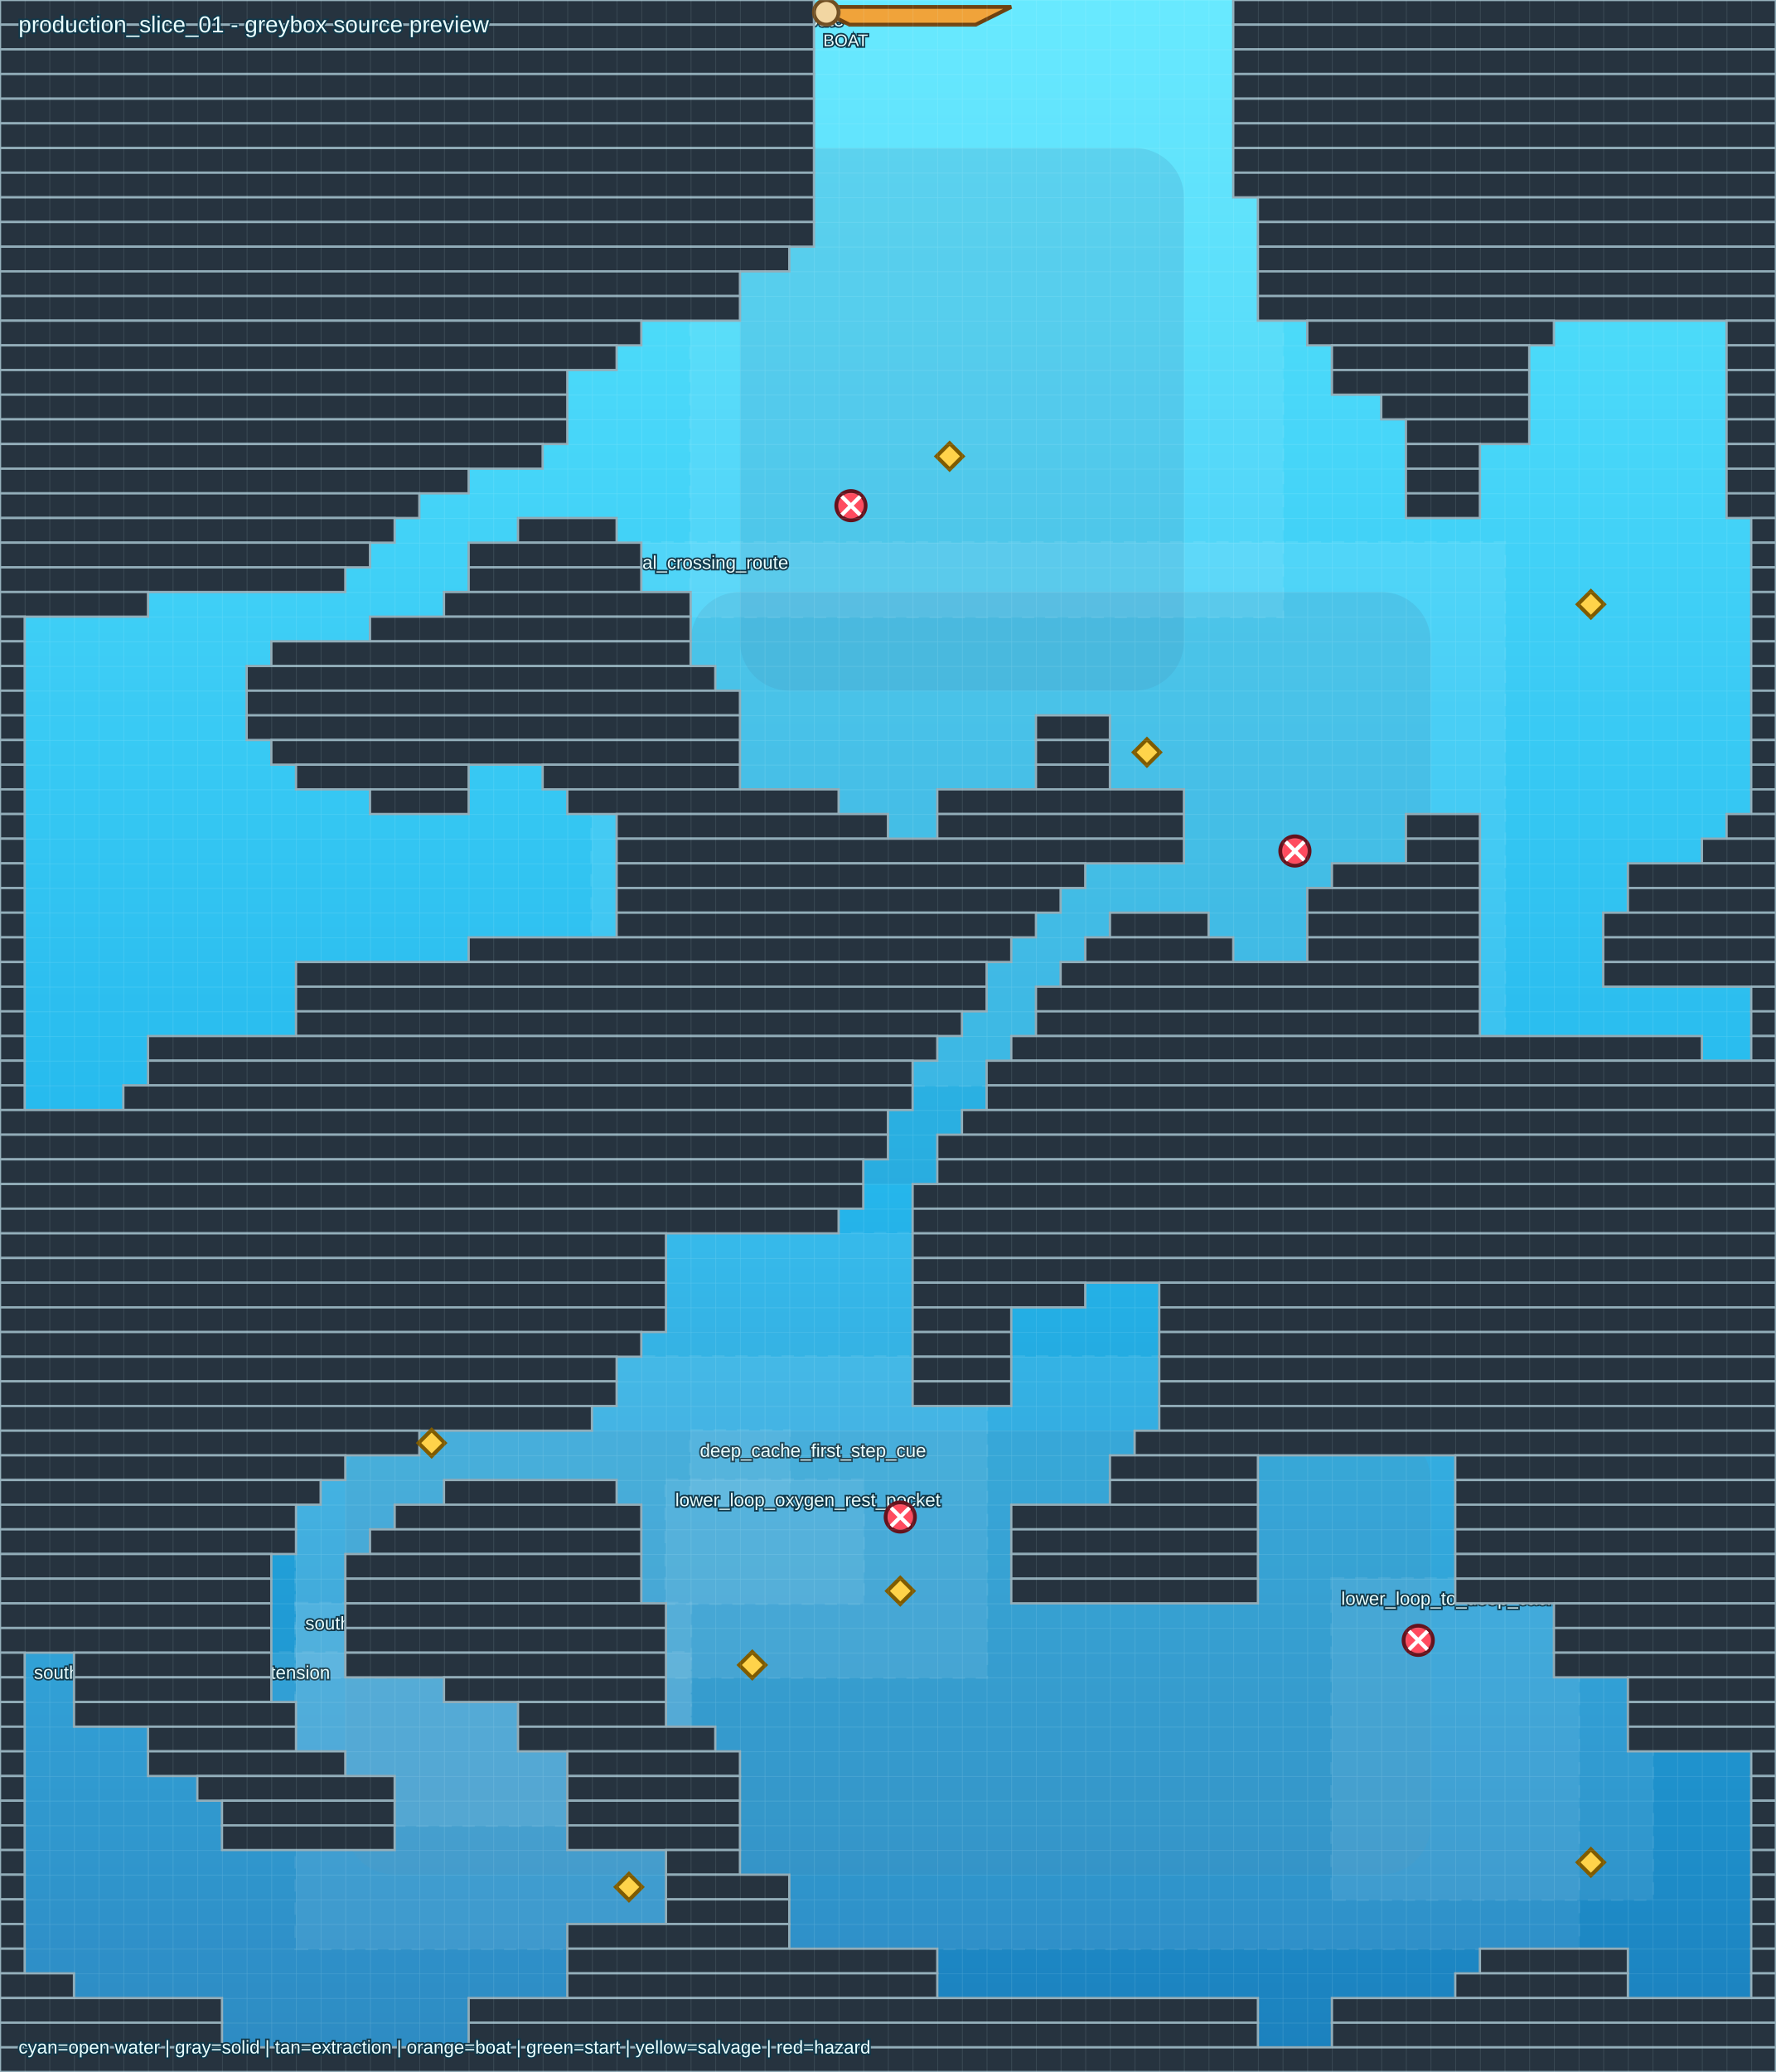
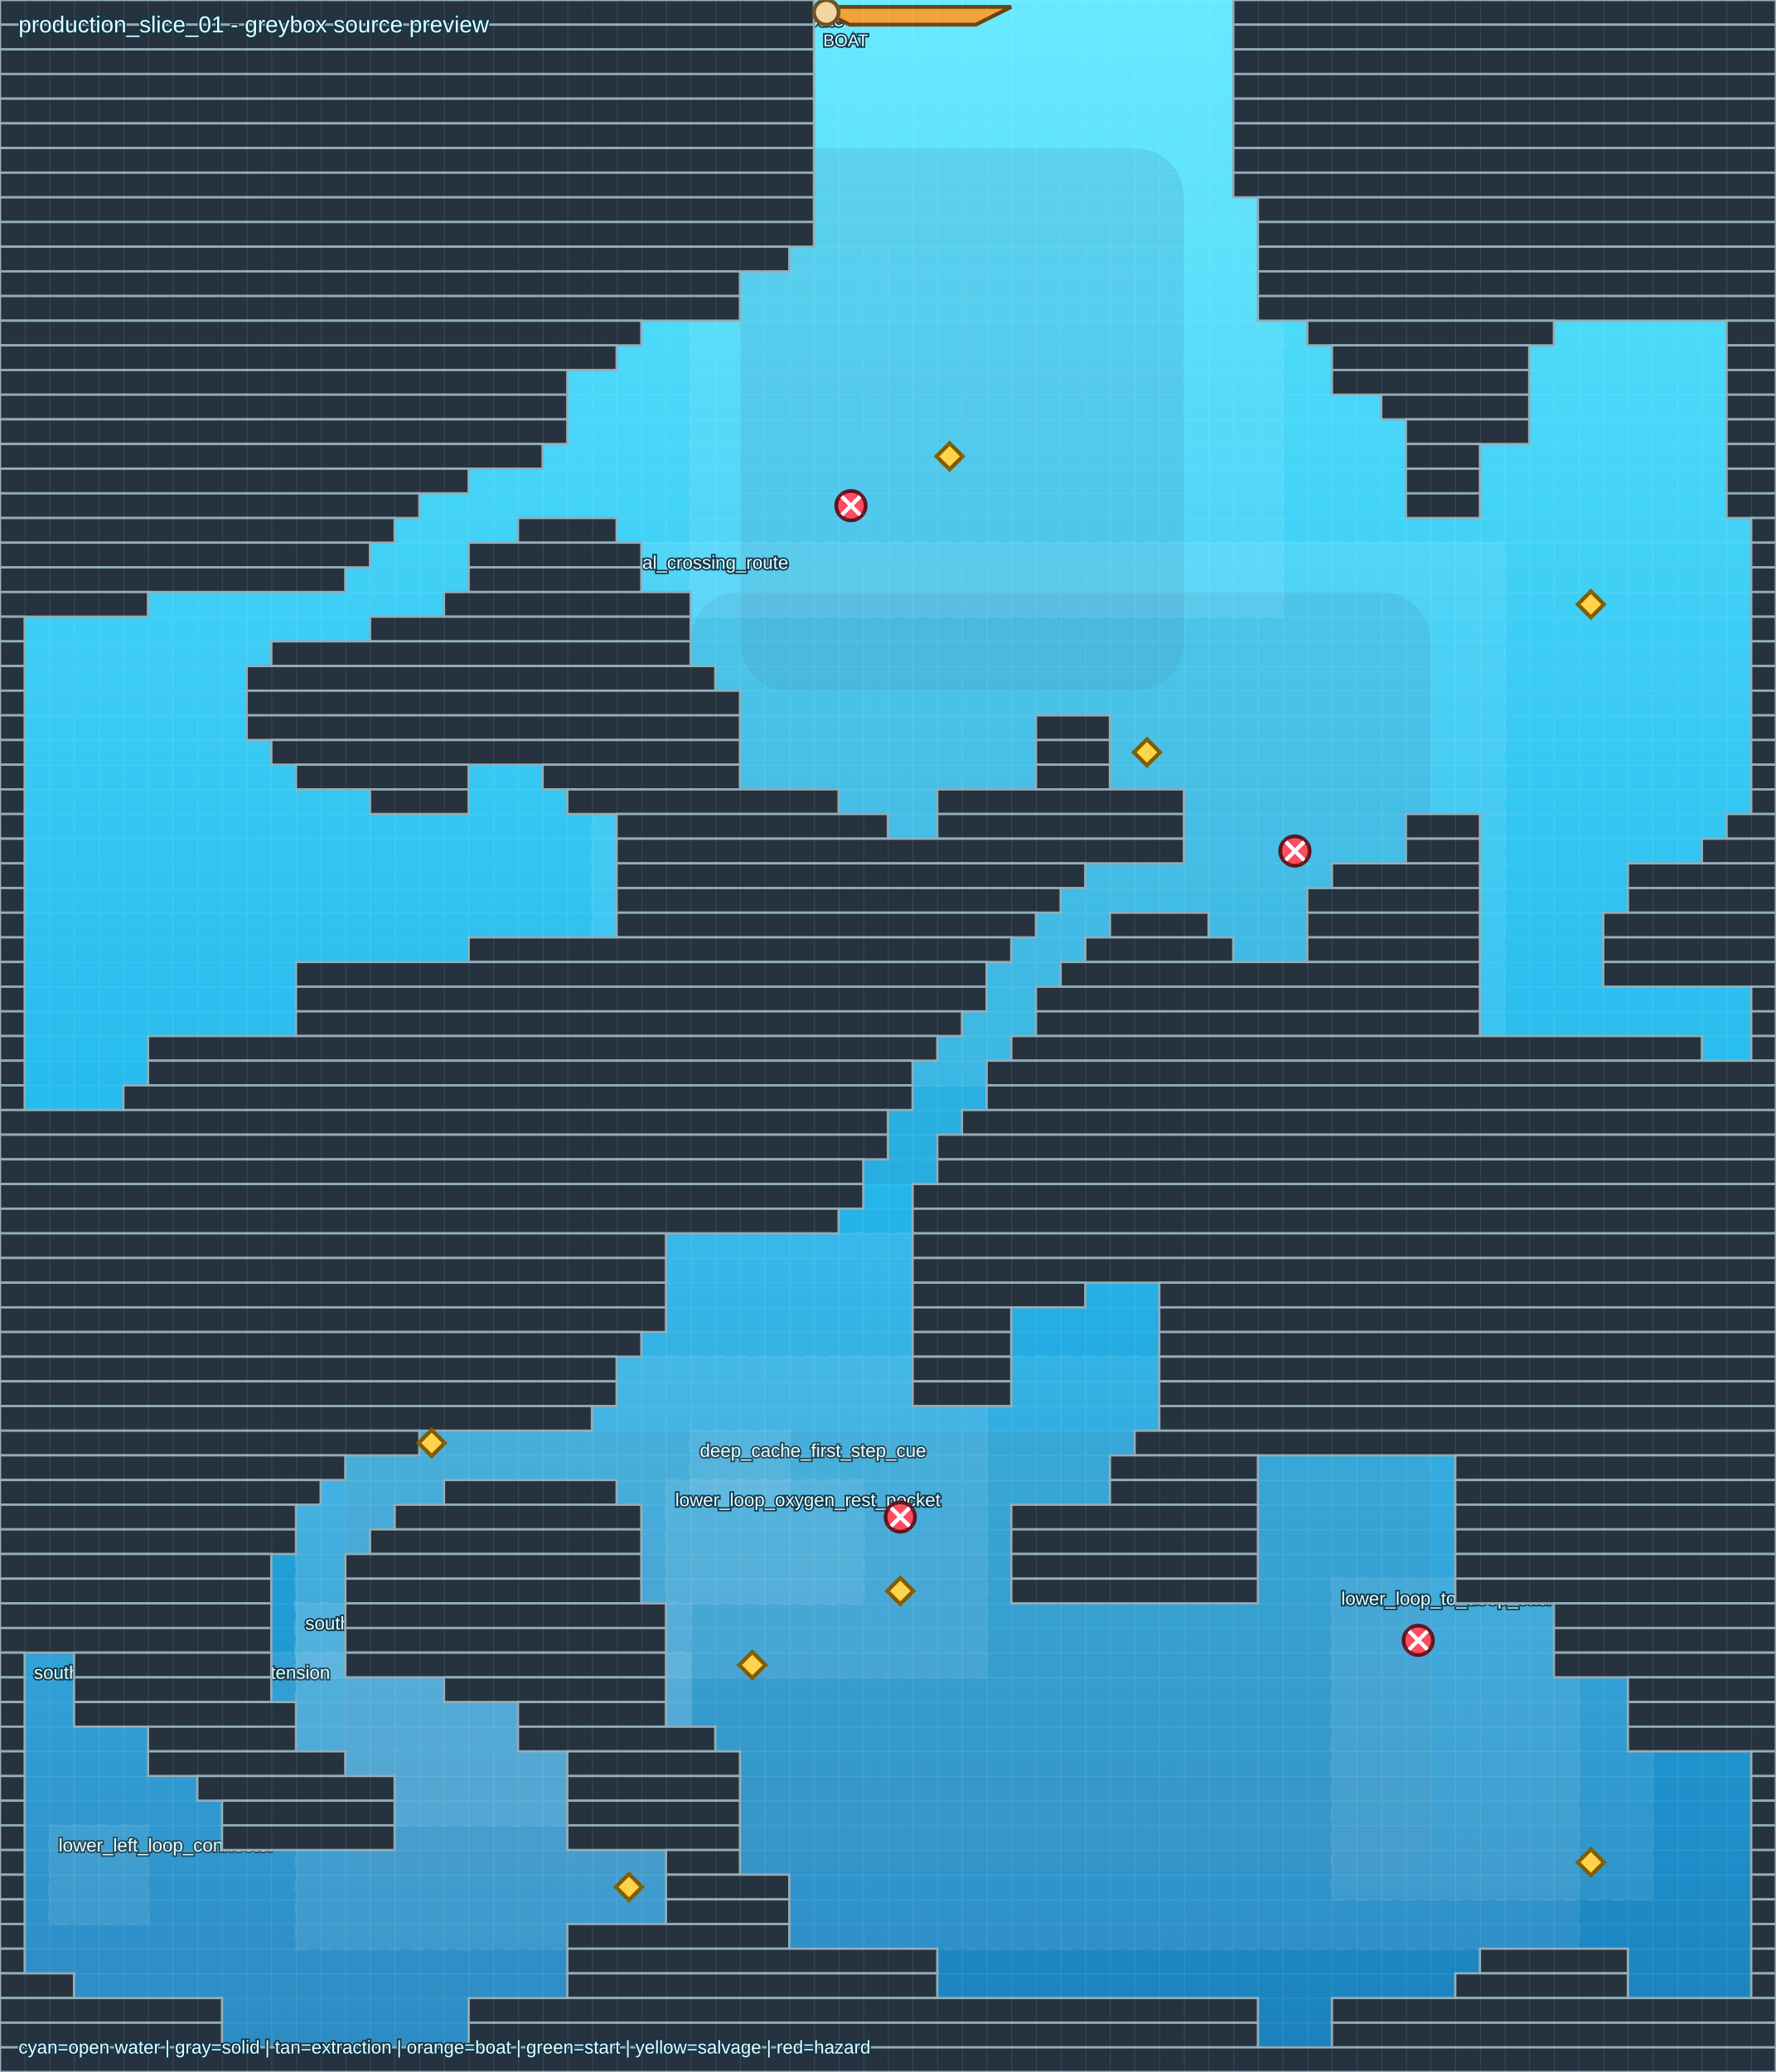
<svg xmlns="http://www.w3.org/2000/svg" viewBox="0 0 2304 2688" width="2304" height="2688">
  <defs>
    <linearGradient id="water" x1="0" y1="0" x2="0" y2="1">
      <stop offset="0%" stop-color="#4ee6ff" />
      <stop offset="55%" stop-color="#13b3ec" />
      <stop offset="100%" stop-color="#0874b7" />
    </linearGradient>
    <pattern id="grid" width="32" height="32" patternUnits="userSpaceOnUse">
      <path d="M 32 0 L 0 0 0 32" fill="none" stroke="#d8f7ff" stroke-width="1" opacity="0.22" />
    </pattern>
  </defs>
  <rect x="0" y="0" width="2304" height="2688" fill="url(#water)" />
  <rect x="960" y="192" width="576" height="704" rx="64" fill="#237fad" opacity="0.22" />
  <rect x="896" y="768" width="960" height="768" rx="64" fill="#237fad" opacity="0.22" />
  <rect x="448" y="1856" width="1408" height="576" rx="64" fill="#237fad" opacity="0.22" />
  <rect x="0" y="0" width="2304" height="2688" fill="#ffffff" opacity="0.08" stroke="#ffffff" stroke-width="4" stroke-dasharray="16 14" />
  <text x="12.0" y="34.0" fill="#eaffff" font-family="Arial, sans-serif" font-size="24" paint-order="stroke" stroke="#10384a" stroke-width="4">production_slice_bounds</text>
  <rect x="896" y="0" width="768" height="800" fill="#ffffff" opacity="0.08" stroke="#ffffff" stroke-width="4" stroke-dasharray="16 14" />
  <text x="908.0" y="34.0" fill="#eaffff" font-family="Arial, sans-serif" font-size="24" paint-order="stroke" stroke="#10384a" stroke-width="4">entry_shaft_route</text>
  <rect x="768" y="704" width="1184" height="704" fill="#ffffff" opacity="0.08" stroke="#ffffff" stroke-width="4" stroke-dasharray="16 14" />
  <text x="780.0" y="738.0" fill="#eaffff" font-family="Arial, sans-serif" font-size="24" paint-order="stroke" stroke="#10384a" stroke-width="4">central_crossing_route</text>
  <rect x="384" y="1760" width="1664" height="768" fill="#ffffff" opacity="0.08" stroke="#ffffff" stroke-width="4" stroke-dasharray="16 14" />
  <text x="396.0" y="1794.0" fill="#eaffff" font-family="Arial, sans-serif" font-size="24" paint-order="stroke" stroke="#10384a" stroke-width="4">lower_loop_route</text>
+   <rect x="64" y="2368" width="128" height="128" fill="#ffffff" opacity="0.08" stroke="#ffffff" stroke-width="4" stroke-dasharray="16 14" />
+   <text x="76.0" y="2402.0" fill="#eaffff" font-family="Arial, sans-serif" font-size="24" paint-order="stroke" stroke="#10384a" stroke-width="4">lower_left_loop_connector</text>
  <rect x="896" y="1856" width="128" height="96" fill="#ffffff" opacity="0.08" stroke="#ffffff" stroke-width="4" stroke-dasharray="16 14" />
  <text x="908.0" y="1890.0" fill="#eaffff" font-family="Arial, sans-serif" font-size="24" paint-order="stroke" stroke="#10384a" stroke-width="4">deep_cache_first_step_cue</text>
  <rect x="384" y="1600" width="896" height="576" fill="#ffffff" opacity="0.08" stroke="#ffffff" stroke-width="4" stroke-dasharray="16 14" />
  <text x="396.0" y="1634.0" fill="#eaffff" font-family="Arial, sans-serif" font-size="24" paint-order="stroke" stroke="#10384a" stroke-width="4">return_pressure_to_boat</text>
  <rect x="864" y="1920" width="256" height="160" fill="#ffffff" opacity="0.08" stroke="#ffffff" stroke-width="4" stroke-dasharray="16 14" />
  <text x="876.0" y="1954.0" fill="#eaffff" font-family="Arial, sans-serif" font-size="24" paint-order="stroke" stroke="#10384a" stroke-width="4">lower_loop_oxygen_rest_pocket</text>
  <rect x="32" y="2144" width="864" height="512" fill="#ffffff" opacity="0.08" stroke="#ffffff" stroke-width="4" stroke-dasharray="16 14" />
  <text x="44.0" y="2178.0" fill="#eaffff" font-family="Arial, sans-serif" font-size="24" paint-order="stroke" stroke="#10384a" stroke-width="4">southwest_return_pocket_extension</text>
  <rect x="384" y="2080" width="512" height="288" fill="#ffffff" opacity="0.08" stroke="#ffffff" stroke-width="4" stroke-dasharray="16 14" />
  <text x="396.0" y="2114.0" fill="#eaffff" font-family="Arial, sans-serif" font-size="24" paint-order="stroke" stroke="#10384a" stroke-width="4">southwest_pocket_pre_pickup_cue</text>
  <rect x="1728" y="2048" width="416" height="416" fill="#ffffff" opacity="0.08" stroke="#ffffff" stroke-width="4" stroke-dasharray="16 14" />
  <text x="1740.0" y="2082.0" fill="#eaffff" font-family="Arial, sans-serif" font-size="24" paint-order="stroke" stroke="#10384a" stroke-width="4">lower_loop_to_deep_cache_pressure</text>
  <rect x="0" y="0" width="1056" height="32" fill="#26333f" stroke="#8ea9b5" stroke-width="3" />
  <rect x="1600" y="0" width="704" height="32" fill="#26333f" stroke="#8ea9b5" stroke-width="3" />
  <rect x="0" y="32" width="1056" height="32" fill="#26333f" stroke="#8ea9b5" stroke-width="3" />
  <rect x="1600" y="32" width="704" height="32" fill="#26333f" stroke="#8ea9b5" stroke-width="3" />
  <rect x="0" y="64" width="1056" height="32" fill="#26333f" stroke="#8ea9b5" stroke-width="3" />
  <rect x="1600" y="64" width="704" height="32" fill="#26333f" stroke="#8ea9b5" stroke-width="3" />
  <rect x="0" y="96" width="1056" height="32" fill="#26333f" stroke="#8ea9b5" stroke-width="3" />
  <rect x="1600" y="96" width="704" height="32" fill="#26333f" stroke="#8ea9b5" stroke-width="3" />
  <rect x="0" y="128" width="1056" height="32" fill="#26333f" stroke="#8ea9b5" stroke-width="3" />
  <rect x="1600" y="128" width="704" height="32" fill="#26333f" stroke="#8ea9b5" stroke-width="3" />
  <rect x="0" y="160" width="1056" height="32" fill="#26333f" stroke="#8ea9b5" stroke-width="3" />
  <rect x="1600" y="160" width="704" height="32" fill="#26333f" stroke="#8ea9b5" stroke-width="3" />
  <rect x="0" y="192" width="1056" height="32" fill="#26333f" stroke="#8ea9b5" stroke-width="3" />
  <rect x="1600" y="192" width="704" height="32" fill="#26333f" stroke="#8ea9b5" stroke-width="3" />
  <rect x="0" y="224" width="1056" height="32" fill="#26333f" stroke="#8ea9b5" stroke-width="3" />
  <rect x="1600" y="224" width="704" height="32" fill="#26333f" stroke="#8ea9b5" stroke-width="3" />
  <rect x="0" y="256" width="1056" height="32" fill="#26333f" stroke="#8ea9b5" stroke-width="3" />
  <rect x="1632" y="256" width="672" height="32" fill="#26333f" stroke="#8ea9b5" stroke-width="3" />
  <rect x="0" y="288" width="1056" height="32" fill="#26333f" stroke="#8ea9b5" stroke-width="3" />
  <rect x="1632" y="288" width="672" height="32" fill="#26333f" stroke="#8ea9b5" stroke-width="3" />
  <rect x="0" y="320" width="1024" height="32" fill="#26333f" stroke="#8ea9b5" stroke-width="3" />
  <rect x="1632" y="320" width="672" height="32" fill="#26333f" stroke="#8ea9b5" stroke-width="3" />
  <rect x="0" y="352" width="960" height="32" fill="#26333f" stroke="#8ea9b5" stroke-width="3" />
  <rect x="1632" y="352" width="672" height="32" fill="#26333f" stroke="#8ea9b5" stroke-width="3" />
  <rect x="0" y="384" width="960" height="32" fill="#26333f" stroke="#8ea9b5" stroke-width="3" />
  <rect x="1632" y="384" width="672" height="32" fill="#26333f" stroke="#8ea9b5" stroke-width="3" />
  <rect x="0" y="416" width="832" height="32" fill="#26333f" stroke="#8ea9b5" stroke-width="3" />
  <rect x="1696" y="416" width="320" height="32" fill="#26333f" stroke="#8ea9b5" stroke-width="3" />
  <rect x="2240" y="416" width="64" height="32" fill="#26333f" stroke="#8ea9b5" stroke-width="3" />
  <rect x="0" y="448" width="800" height="32" fill="#26333f" stroke="#8ea9b5" stroke-width="3" />
  <rect x="1728" y="448" width="256" height="32" fill="#26333f" stroke="#8ea9b5" stroke-width="3" />
  <rect x="2240" y="448" width="64" height="32" fill="#26333f" stroke="#8ea9b5" stroke-width="3" />
  <rect x="0" y="480" width="736" height="32" fill="#26333f" stroke="#8ea9b5" stroke-width="3" />
  <rect x="1728" y="480" width="256" height="32" fill="#26333f" stroke="#8ea9b5" stroke-width="3" />
  <rect x="2240" y="480" width="64" height="32" fill="#26333f" stroke="#8ea9b5" stroke-width="3" />
  <rect x="0" y="512" width="736" height="32" fill="#26333f" stroke="#8ea9b5" stroke-width="3" />
  <rect x="1792" y="512" width="192" height="32" fill="#26333f" stroke="#8ea9b5" stroke-width="3" />
  <rect x="2240" y="512" width="64" height="32" fill="#26333f" stroke="#8ea9b5" stroke-width="3" />
  <rect x="0" y="544" width="736" height="32" fill="#26333f" stroke="#8ea9b5" stroke-width="3" />
  <rect x="1824" y="544" width="160" height="32" fill="#26333f" stroke="#8ea9b5" stroke-width="3" />
  <rect x="2240" y="544" width="64" height="32" fill="#26333f" stroke="#8ea9b5" stroke-width="3" />
  <rect x="0" y="576" width="704" height="32" fill="#26333f" stroke="#8ea9b5" stroke-width="3" />
  <rect x="1824" y="576" width="96" height="32" fill="#26333f" stroke="#8ea9b5" stroke-width="3" />
  <rect x="2240" y="576" width="64" height="32" fill="#26333f" stroke="#8ea9b5" stroke-width="3" />
  <rect x="0" y="608" width="608" height="32" fill="#26333f" stroke="#8ea9b5" stroke-width="3" />
  <rect x="1824" y="608" width="96" height="32" fill="#26333f" stroke="#8ea9b5" stroke-width="3" />
  <rect x="2240" y="608" width="64" height="32" fill="#26333f" stroke="#8ea9b5" stroke-width="3" />
  <rect x="0" y="640" width="544" height="32" fill="#26333f" stroke="#8ea9b5" stroke-width="3" />
  <rect x="1824" y="640" width="96" height="32" fill="#26333f" stroke="#8ea9b5" stroke-width="3" />
  <rect x="2240" y="640" width="64" height="32" fill="#26333f" stroke="#8ea9b5" stroke-width="3" />
  <rect x="0" y="672" width="512" height="32" fill="#26333f" stroke="#8ea9b5" stroke-width="3" />
  <rect x="672" y="672" width="128" height="32" fill="#26333f" stroke="#8ea9b5" stroke-width="3" />
  <rect x="2272" y="672" width="32" height="32" fill="#26333f" stroke="#8ea9b5" stroke-width="3" />
  <rect x="0" y="704" width="480" height="32" fill="#26333f" stroke="#8ea9b5" stroke-width="3" />
  <rect x="608" y="704" width="224" height="32" fill="#26333f" stroke="#8ea9b5" stroke-width="3" />
  <rect x="2272" y="704" width="32" height="32" fill="#26333f" stroke="#8ea9b5" stroke-width="3" />
  <rect x="0" y="736" width="448" height="32" fill="#26333f" stroke="#8ea9b5" stroke-width="3" />
  <rect x="608" y="736" width="224" height="32" fill="#26333f" stroke="#8ea9b5" stroke-width="3" />
  <rect x="2272" y="736" width="32" height="32" fill="#26333f" stroke="#8ea9b5" stroke-width="3" />
  <rect x="0" y="768" width="192" height="32" fill="#26333f" stroke="#8ea9b5" stroke-width="3" />
  <rect x="576" y="768" width="320" height="32" fill="#26333f" stroke="#8ea9b5" stroke-width="3" />
  <rect x="2272" y="768" width="32" height="32" fill="#26333f" stroke="#8ea9b5" stroke-width="3" />
  <rect x="0" y="800" width="32" height="32" fill="#26333f" stroke="#8ea9b5" stroke-width="3" />
  <rect x="480" y="800" width="416" height="32" fill="#26333f" stroke="#8ea9b5" stroke-width="3" />
  <rect x="2272" y="800" width="32" height="32" fill="#26333f" stroke="#8ea9b5" stroke-width="3" />
  <rect x="0" y="832" width="32" height="32" fill="#26333f" stroke="#8ea9b5" stroke-width="3" />
  <rect x="352" y="832" width="544" height="32" fill="#26333f" stroke="#8ea9b5" stroke-width="3" />
  <rect x="2272" y="832" width="32" height="32" fill="#26333f" stroke="#8ea9b5" stroke-width="3" />
  <rect x="0" y="864" width="32" height="32" fill="#26333f" stroke="#8ea9b5" stroke-width="3" />
  <rect x="320" y="864" width="608" height="32" fill="#26333f" stroke="#8ea9b5" stroke-width="3" />
  <rect x="2272" y="864" width="32" height="32" fill="#26333f" stroke="#8ea9b5" stroke-width="3" />
  <rect x="0" y="896" width="32" height="32" fill="#26333f" stroke="#8ea9b5" stroke-width="3" />
  <rect x="320" y="896" width="640" height="32" fill="#26333f" stroke="#8ea9b5" stroke-width="3" />
  <rect x="2272" y="896" width="32" height="32" fill="#26333f" stroke="#8ea9b5" stroke-width="3" />
  <rect x="0" y="928" width="32" height="32" fill="#26333f" stroke="#8ea9b5" stroke-width="3" />
  <rect x="320" y="928" width="640" height="32" fill="#26333f" stroke="#8ea9b5" stroke-width="3" />
  <rect x="1344" y="928" width="96" height="32" fill="#26333f" stroke="#8ea9b5" stroke-width="3" />
  <rect x="2272" y="928" width="32" height="32" fill="#26333f" stroke="#8ea9b5" stroke-width="3" />
  <rect x="0" y="960" width="32" height="32" fill="#26333f" stroke="#8ea9b5" stroke-width="3" />
  <rect x="352" y="960" width="608" height="32" fill="#26333f" stroke="#8ea9b5" stroke-width="3" />
  <rect x="1344" y="960" width="96" height="32" fill="#26333f" stroke="#8ea9b5" stroke-width="3" />
  <rect x="2272" y="960" width="32" height="32" fill="#26333f" stroke="#8ea9b5" stroke-width="3" />
  <rect x="0" y="992" width="32" height="32" fill="#26333f" stroke="#8ea9b5" stroke-width="3" />
  <rect x="384" y="992" width="224" height="32" fill="#26333f" stroke="#8ea9b5" stroke-width="3" />
  <rect x="704" y="992" width="256" height="32" fill="#26333f" stroke="#8ea9b5" stroke-width="3" />
  <rect x="1344" y="992" width="96" height="32" fill="#26333f" stroke="#8ea9b5" stroke-width="3" />
  <rect x="2272" y="992" width="32" height="32" fill="#26333f" stroke="#8ea9b5" stroke-width="3" />
  <rect x="0" y="1024" width="32" height="32" fill="#26333f" stroke="#8ea9b5" stroke-width="3" />
  <rect x="480" y="1024" width="128" height="32" fill="#26333f" stroke="#8ea9b5" stroke-width="3" />
  <rect x="736" y="1024" width="352" height="32" fill="#26333f" stroke="#8ea9b5" stroke-width="3" />
  <rect x="1216" y="1024" width="320" height="32" fill="#26333f" stroke="#8ea9b5" stroke-width="3" />
  <rect x="2272" y="1024" width="32" height="32" fill="#26333f" stroke="#8ea9b5" stroke-width="3" />
  <rect x="0" y="1056" width="32" height="32" fill="#26333f" stroke="#8ea9b5" stroke-width="3" />
  <rect x="800" y="1056" width="352" height="32" fill="#26333f" stroke="#8ea9b5" stroke-width="3" />
  <rect x="1216" y="1056" width="320" height="32" fill="#26333f" stroke="#8ea9b5" stroke-width="3" />
  <rect x="1824" y="1056" width="96" height="32" fill="#26333f" stroke="#8ea9b5" stroke-width="3" />
  <rect x="2240" y="1056" width="64" height="32" fill="#26333f" stroke="#8ea9b5" stroke-width="3" />
  <rect x="0" y="1088" width="32" height="32" fill="#26333f" stroke="#8ea9b5" stroke-width="3" />
  <rect x="800" y="1088" width="736" height="32" fill="#26333f" stroke="#8ea9b5" stroke-width="3" />
  <rect x="1824" y="1088" width="96" height="32" fill="#26333f" stroke="#8ea9b5" stroke-width="3" />
  <rect x="2208" y="1088" width="96" height="32" fill="#26333f" stroke="#8ea9b5" stroke-width="3" />
  <rect x="0" y="1120" width="32" height="32" fill="#26333f" stroke="#8ea9b5" stroke-width="3" />
  <rect x="800" y="1120" width="608" height="32" fill="#26333f" stroke="#8ea9b5" stroke-width="3" />
  <rect x="1728" y="1120" width="192" height="32" fill="#26333f" stroke="#8ea9b5" stroke-width="3" />
  <rect x="2112" y="1120" width="192" height="32" fill="#26333f" stroke="#8ea9b5" stroke-width="3" />
  <rect x="0" y="1152" width="32" height="32" fill="#26333f" stroke="#8ea9b5" stroke-width="3" />
  <rect x="800" y="1152" width="576" height="32" fill="#26333f" stroke="#8ea9b5" stroke-width="3" />
  <rect x="1696" y="1152" width="224" height="32" fill="#26333f" stroke="#8ea9b5" stroke-width="3" />
  <rect x="2112" y="1152" width="192" height="32" fill="#26333f" stroke="#8ea9b5" stroke-width="3" />
  <rect x="0" y="1184" width="32" height="32" fill="#26333f" stroke="#8ea9b5" stroke-width="3" />
  <rect x="800" y="1184" width="544" height="32" fill="#26333f" stroke="#8ea9b5" stroke-width="3" />
  <rect x="1440" y="1184" width="128" height="32" fill="#26333f" stroke="#8ea9b5" stroke-width="3" />
  <rect x="1696" y="1184" width="224" height="32" fill="#26333f" stroke="#8ea9b5" stroke-width="3" />
  <rect x="2080" y="1184" width="224" height="32" fill="#26333f" stroke="#8ea9b5" stroke-width="3" />
  <rect x="0" y="1216" width="32" height="32" fill="#26333f" stroke="#8ea9b5" stroke-width="3" />
  <rect x="608" y="1216" width="704" height="32" fill="#26333f" stroke="#8ea9b5" stroke-width="3" />
  <rect x="1408" y="1216" width="192" height="32" fill="#26333f" stroke="#8ea9b5" stroke-width="3" />
  <rect x="1696" y="1216" width="224" height="32" fill="#26333f" stroke="#8ea9b5" stroke-width="3" />
  <rect x="2080" y="1216" width="224" height="32" fill="#26333f" stroke="#8ea9b5" stroke-width="3" />
  <rect x="0" y="1248" width="32" height="32" fill="#26333f" stroke="#8ea9b5" stroke-width="3" />
  <rect x="384" y="1248" width="896" height="32" fill="#26333f" stroke="#8ea9b5" stroke-width="3" />
  <rect x="1376" y="1248" width="544" height="32" fill="#26333f" stroke="#8ea9b5" stroke-width="3" />
  <rect x="2080" y="1248" width="224" height="32" fill="#26333f" stroke="#8ea9b5" stroke-width="3" />
  <rect x="0" y="1280" width="32" height="32" fill="#26333f" stroke="#8ea9b5" stroke-width="3" />
  <rect x="384" y="1280" width="896" height="32" fill="#26333f" stroke="#8ea9b5" stroke-width="3" />
  <rect x="1344" y="1280" width="576" height="32" fill="#26333f" stroke="#8ea9b5" stroke-width="3" />
  <rect x="2272" y="1280" width="32" height="32" fill="#26333f" stroke="#8ea9b5" stroke-width="3" />
  <rect x="0" y="1312" width="32" height="32" fill="#26333f" stroke="#8ea9b5" stroke-width="3" />
  <rect x="384" y="1312" width="864" height="32" fill="#26333f" stroke="#8ea9b5" stroke-width="3" />
  <rect x="1344" y="1312" width="576" height="32" fill="#26333f" stroke="#8ea9b5" stroke-width="3" />
  <rect x="2272" y="1312" width="32" height="32" fill="#26333f" stroke="#8ea9b5" stroke-width="3" />
  <rect x="0" y="1344" width="32" height="32" fill="#26333f" stroke="#8ea9b5" stroke-width="3" />
  <rect x="192" y="1344" width="1024" height="32" fill="#26333f" stroke="#8ea9b5" stroke-width="3" />
  <rect x="1312" y="1344" width="896" height="32" fill="#26333f" stroke="#8ea9b5" stroke-width="3" />
  <rect x="2272" y="1344" width="32" height="32" fill="#26333f" stroke="#8ea9b5" stroke-width="3" />
  <rect x="0" y="1376" width="32" height="32" fill="#26333f" stroke="#8ea9b5" stroke-width="3" />
  <rect x="192" y="1376" width="992" height="32" fill="#26333f" stroke="#8ea9b5" stroke-width="3" />
  <rect x="1280" y="1376" width="1024" height="32" fill="#26333f" stroke="#8ea9b5" stroke-width="3" />
  <rect x="0" y="1408" width="32" height="32" fill="#26333f" stroke="#8ea9b5" stroke-width="3" />
  <rect x="160" y="1408" width="1024" height="32" fill="#26333f" stroke="#8ea9b5" stroke-width="3" />
  <rect x="1280" y="1408" width="1024" height="32" fill="#26333f" stroke="#8ea9b5" stroke-width="3" />
  <rect x="0" y="1440" width="1152" height="32" fill="#26333f" stroke="#8ea9b5" stroke-width="3" />
  <rect x="1248" y="1440" width="1056" height="32" fill="#26333f" stroke="#8ea9b5" stroke-width="3" />
  <rect x="0" y="1472" width="1152" height="32" fill="#26333f" stroke="#8ea9b5" stroke-width="3" />
  <rect x="1216" y="1472" width="1088" height="32" fill="#26333f" stroke="#8ea9b5" stroke-width="3" />
  <rect x="0" y="1504" width="1120" height="32" fill="#26333f" stroke="#8ea9b5" stroke-width="3" />
  <rect x="1216" y="1504" width="1088" height="32" fill="#26333f" stroke="#8ea9b5" stroke-width="3" />
  <rect x="0" y="1536" width="1120" height="32" fill="#26333f" stroke="#8ea9b5" stroke-width="3" />
  <rect x="1184" y="1536" width="1120" height="32" fill="#26333f" stroke="#8ea9b5" stroke-width="3" />
  <rect x="0" y="1568" width="1088" height="32" fill="#26333f" stroke="#8ea9b5" stroke-width="3" />
  <rect x="1184" y="1568" width="1120" height="32" fill="#26333f" stroke="#8ea9b5" stroke-width="3" />
  <rect x="0" y="1600" width="864" height="32" fill="#26333f" stroke="#8ea9b5" stroke-width="3" />
  <rect x="1184" y="1600" width="1120" height="32" fill="#26333f" stroke="#8ea9b5" stroke-width="3" />
  <rect x="0" y="1632" width="864" height="32" fill="#26333f" stroke="#8ea9b5" stroke-width="3" />
  <rect x="1184" y="1632" width="1120" height="32" fill="#26333f" stroke="#8ea9b5" stroke-width="3" />
  <rect x="0" y="1664" width="864" height="32" fill="#26333f" stroke="#8ea9b5" stroke-width="3" />
  <rect x="1184" y="1664" width="224" height="32" fill="#26333f" stroke="#8ea9b5" stroke-width="3" />
  <rect x="1504" y="1664" width="800" height="32" fill="#26333f" stroke="#8ea9b5" stroke-width="3" />
  <rect x="0" y="1696" width="864" height="32" fill="#26333f" stroke="#8ea9b5" stroke-width="3" />
  <rect x="1184" y="1696" width="128" height="32" fill="#26333f" stroke="#8ea9b5" stroke-width="3" />
  <rect x="1504" y="1696" width="800" height="32" fill="#26333f" stroke="#8ea9b5" stroke-width="3" />
  <rect x="0" y="1728" width="832" height="32" fill="#26333f" stroke="#8ea9b5" stroke-width="3" />
  <rect x="1184" y="1728" width="128" height="32" fill="#26333f" stroke="#8ea9b5" stroke-width="3" />
  <rect x="1504" y="1728" width="800" height="32" fill="#26333f" stroke="#8ea9b5" stroke-width="3" />
  <rect x="0" y="1760" width="800" height="32" fill="#26333f" stroke="#8ea9b5" stroke-width="3" />
  <rect x="1184" y="1760" width="128" height="32" fill="#26333f" stroke="#8ea9b5" stroke-width="3" />
  <rect x="1504" y="1760" width="800" height="32" fill="#26333f" stroke="#8ea9b5" stroke-width="3" />
  <rect x="0" y="1792" width="800" height="32" fill="#26333f" stroke="#8ea9b5" stroke-width="3" />
  <rect x="1184" y="1792" width="128" height="32" fill="#26333f" stroke="#8ea9b5" stroke-width="3" />
  <rect x="1504" y="1792" width="800" height="32" fill="#26333f" stroke="#8ea9b5" stroke-width="3" />
  <rect x="0" y="1824" width="768" height="32" fill="#26333f" stroke="#8ea9b5" stroke-width="3" />
  <rect x="1504" y="1824" width="800" height="32" fill="#26333f" stroke="#8ea9b5" stroke-width="3" />
  <rect x="0" y="1856" width="544" height="32" fill="#26333f" stroke="#8ea9b5" stroke-width="3" />
  <rect x="1472" y="1856" width="832" height="32" fill="#26333f" stroke="#8ea9b5" stroke-width="3" />
  <rect x="0" y="1888" width="448" height="32" fill="#26333f" stroke="#8ea9b5" stroke-width="3" />
  <rect x="1440" y="1888" width="192" height="32" fill="#26333f" stroke="#8ea9b5" stroke-width="3" />
  <rect x="1888" y="1888" width="416" height="32" fill="#26333f" stroke="#8ea9b5" stroke-width="3" />
  <rect x="0" y="1920" width="416" height="32" fill="#26333f" stroke="#8ea9b5" stroke-width="3" />
  <rect x="576" y="1920" width="224" height="32" fill="#26333f" stroke="#8ea9b5" stroke-width="3" />
  <rect x="1440" y="1920" width="192" height="32" fill="#26333f" stroke="#8ea9b5" stroke-width="3" />
  <rect x="1888" y="1920" width="416" height="32" fill="#26333f" stroke="#8ea9b5" stroke-width="3" />
  <rect x="0" y="1952" width="384" height="32" fill="#26333f" stroke="#8ea9b5" stroke-width="3" />
  <rect x="512" y="1952" width="320" height="32" fill="#26333f" stroke="#8ea9b5" stroke-width="3" />
  <rect x="1312" y="1952" width="320" height="32" fill="#26333f" stroke="#8ea9b5" stroke-width="3" />
  <rect x="1888" y="1952" width="416" height="32" fill="#26333f" stroke="#8ea9b5" stroke-width="3" />
  <rect x="0" y="1984" width="384" height="32" fill="#26333f" stroke="#8ea9b5" stroke-width="3" />
  <rect x="480" y="1984" width="352" height="32" fill="#26333f" stroke="#8ea9b5" stroke-width="3" />
  <rect x="1312" y="1984" width="320" height="32" fill="#26333f" stroke="#8ea9b5" stroke-width="3" />
  <rect x="1888" y="1984" width="416" height="32" fill="#26333f" stroke="#8ea9b5" stroke-width="3" />
  <rect x="0" y="2016" width="352" height="32" fill="#26333f" stroke="#8ea9b5" stroke-width="3" />
  <rect x="448" y="2016" width="384" height="32" fill="#26333f" stroke="#8ea9b5" stroke-width="3" />
  <rect x="1312" y="2016" width="320" height="32" fill="#26333f" stroke="#8ea9b5" stroke-width="3" />
  <rect x="1888" y="2016" width="416" height="32" fill="#26333f" stroke="#8ea9b5" stroke-width="3" />
  <rect x="0" y="2048" width="352" height="32" fill="#26333f" stroke="#8ea9b5" stroke-width="3" />
  <rect x="448" y="2048" width="384" height="32" fill="#26333f" stroke="#8ea9b5" stroke-width="3" />
  <rect x="1312" y="2048" width="320" height="32" fill="#26333f" stroke="#8ea9b5" stroke-width="3" />
  <rect x="1888" y="2048" width="416" height="32" fill="#26333f" stroke="#8ea9b5" stroke-width="3" />
  <rect x="0" y="2080" width="352" height="32" fill="#26333f" stroke="#8ea9b5" stroke-width="3" />
  <rect x="448" y="2080" width="416" height="32" fill="#26333f" stroke="#8ea9b5" stroke-width="3" />
  <rect x="2016" y="2080" width="288" height="32" fill="#26333f" stroke="#8ea9b5" stroke-width="3" />
  <rect x="0" y="2112" width="352" height="32" fill="#26333f" stroke="#8ea9b5" stroke-width="3" />
  <rect x="448" y="2112" width="416" height="32" fill="#26333f" stroke="#8ea9b5" stroke-width="3" />
  <rect x="2016" y="2112" width="288" height="32" fill="#26333f" stroke="#8ea9b5" stroke-width="3" />
  <rect x="0" y="2144" width="32" height="32" fill="#26333f" stroke="#8ea9b5" stroke-width="3" />
  <rect x="96" y="2144" width="256" height="32" fill="#26333f" stroke="#8ea9b5" stroke-width="3" />
  <rect x="448" y="2144" width="416" height="32" fill="#26333f" stroke="#8ea9b5" stroke-width="3" />
  <rect x="2016" y="2144" width="288" height="32" fill="#26333f" stroke="#8ea9b5" stroke-width="3" />
  <rect x="0" y="2176" width="32" height="32" fill="#26333f" stroke="#8ea9b5" stroke-width="3" />
  <rect x="96" y="2176" width="256" height="32" fill="#26333f" stroke="#8ea9b5" stroke-width="3" />
  <rect x="576" y="2176" width="288" height="32" fill="#26333f" stroke="#8ea9b5" stroke-width="3" />
  <rect x="2112" y="2176" width="192" height="32" fill="#26333f" stroke="#8ea9b5" stroke-width="3" />
  <rect x="0" y="2208" width="32" height="32" fill="#26333f" stroke="#8ea9b5" stroke-width="3" />
  <rect x="96" y="2208" width="288" height="32" fill="#26333f" stroke="#8ea9b5" stroke-width="3" />
  <rect x="672" y="2208" width="192" height="32" fill="#26333f" stroke="#8ea9b5" stroke-width="3" />
  <rect x="2112" y="2208" width="192" height="32" fill="#26333f" stroke="#8ea9b5" stroke-width="3" />
  <rect x="0" y="2240" width="32" height="32" fill="#26333f" stroke="#8ea9b5" stroke-width="3" />
  <rect x="192" y="2240" width="192" height="32" fill="#26333f" stroke="#8ea9b5" stroke-width="3" />
  <rect x="672" y="2240" width="256" height="32" fill="#26333f" stroke="#8ea9b5" stroke-width="3" />
  <rect x="2112" y="2240" width="192" height="32" fill="#26333f" stroke="#8ea9b5" stroke-width="3" />
  <rect x="0" y="2272" width="32" height="32" fill="#26333f" stroke="#8ea9b5" stroke-width="3" />
  <rect x="192" y="2272" width="256" height="32" fill="#26333f" stroke="#8ea9b5" stroke-width="3" />
  <rect x="736" y="2272" width="224" height="32" fill="#26333f" stroke="#8ea9b5" stroke-width="3" />
  <rect x="2272" y="2272" width="32" height="32" fill="#26333f" stroke="#8ea9b5" stroke-width="3" />
  <rect x="0" y="2304" width="32" height="32" fill="#26333f" stroke="#8ea9b5" stroke-width="3" />
  <rect x="256" y="2304" width="256" height="32" fill="#26333f" stroke="#8ea9b5" stroke-width="3" />
  <rect x="736" y="2304" width="224" height="32" fill="#26333f" stroke="#8ea9b5" stroke-width="3" />
  <rect x="2272" y="2304" width="32" height="32" fill="#26333f" stroke="#8ea9b5" stroke-width="3" />
  <rect x="0" y="2336" width="32" height="32" fill="#26333f" stroke="#8ea9b5" stroke-width="3" />
  <rect x="288" y="2336" width="224" height="32" fill="#26333f" stroke="#8ea9b5" stroke-width="3" />
  <rect x="736" y="2336" width="224" height="32" fill="#26333f" stroke="#8ea9b5" stroke-width="3" />
  <rect x="2272" y="2336" width="32" height="32" fill="#26333f" stroke="#8ea9b5" stroke-width="3" />
  <rect x="0" y="2368" width="32" height="32" fill="#26333f" stroke="#8ea9b5" stroke-width="3" />
  <rect x="288" y="2368" width="224" height="32" fill="#26333f" stroke="#8ea9b5" stroke-width="3" />
  <rect x="736" y="2368" width="224" height="32" fill="#26333f" stroke="#8ea9b5" stroke-width="3" />
  <rect x="2272" y="2368" width="32" height="32" fill="#26333f" stroke="#8ea9b5" stroke-width="3" />
  <rect x="0" y="2400" width="32" height="32" fill="#26333f" stroke="#8ea9b5" stroke-width="3" />
  <rect x="864" y="2400" width="96" height="32" fill="#26333f" stroke="#8ea9b5" stroke-width="3" />
  <rect x="2272" y="2400" width="32" height="32" fill="#26333f" stroke="#8ea9b5" stroke-width="3" />
  <rect x="0" y="2432" width="32" height="32" fill="#26333f" stroke="#8ea9b5" stroke-width="3" />
  <rect x="864" y="2432" width="160" height="32" fill="#26333f" stroke="#8ea9b5" stroke-width="3" />
  <rect x="2272" y="2432" width="32" height="32" fill="#26333f" stroke="#8ea9b5" stroke-width="3" />
  <rect x="0" y="2464" width="32" height="32" fill="#26333f" stroke="#8ea9b5" stroke-width="3" />
  <rect x="864" y="2464" width="160" height="32" fill="#26333f" stroke="#8ea9b5" stroke-width="3" />
  <rect x="2272" y="2464" width="32" height="32" fill="#26333f" stroke="#8ea9b5" stroke-width="3" />
  <rect x="0" y="2496" width="32" height="32" fill="#26333f" stroke="#8ea9b5" stroke-width="3" />
  <rect x="736" y="2496" width="288" height="32" fill="#26333f" stroke="#8ea9b5" stroke-width="3" />
  <rect x="2272" y="2496" width="32" height="32" fill="#26333f" stroke="#8ea9b5" stroke-width="3" />
  <rect x="0" y="2528" width="32" height="32" fill="#26333f" stroke="#8ea9b5" stroke-width="3" />
  <rect x="736" y="2528" width="480" height="32" fill="#26333f" stroke="#8ea9b5" stroke-width="3" />
  <rect x="1920" y="2528" width="192" height="32" fill="#26333f" stroke="#8ea9b5" stroke-width="3" />
  <rect x="2272" y="2528" width="32" height="32" fill="#26333f" stroke="#8ea9b5" stroke-width="3" />
  <rect x="0" y="2560" width="96" height="32" fill="#26333f" stroke="#8ea9b5" stroke-width="3" />
  <rect x="736" y="2560" width="480" height="32" fill="#26333f" stroke="#8ea9b5" stroke-width="3" />
  <rect x="1888" y="2560" width="224" height="32" fill="#26333f" stroke="#8ea9b5" stroke-width="3" />
  <rect x="2272" y="2560" width="32" height="32" fill="#26333f" stroke="#8ea9b5" stroke-width="3" />
  <rect x="0" y="2592" width="288" height="32" fill="#26333f" stroke="#8ea9b5" stroke-width="3" />
  <rect x="608" y="2592" width="1024" height="32" fill="#26333f" stroke="#8ea9b5" stroke-width="3" />
  <rect x="1728" y="2592" width="576" height="32" fill="#26333f" stroke="#8ea9b5" stroke-width="3" />
  <rect x="0" y="2624" width="288" height="32" fill="#26333f" stroke="#8ea9b5" stroke-width="3" />
  <rect x="608" y="2624" width="1024" height="32" fill="#26333f" stroke="#8ea9b5" stroke-width="3" />
  <rect x="1728" y="2624" width="576" height="32" fill="#26333f" stroke="#8ea9b5" stroke-width="3" />
  <rect x="0" y="2656" width="2304" height="32" fill="#26333f" stroke="#8ea9b5" stroke-width="3" />
  <polygon points="1056.0,9.0 1312.0,9.0 1265.9,32.0 1102.1,32.0" fill="#f0a33a" stroke="#6e4210" stroke-width="5" />
  <circle cx="1072.0" cy="16.0" r="16" fill="#f2d6a2" stroke="#704e22" stroke-width="5" />
  <text x="1068.0" y="60.0" fill="#eaffff" font-family="Arial, sans-serif" font-size="22" paint-order="stroke" stroke="#10384a" stroke-width="4">BOAT</text>
  <polygon points="1232.0,575.0 1249.0,592.0 1232.0,609.0 1215.0,592.0" fill="#ffd34a" stroke="#7f5b00" stroke-width="5" />
  <polygon points="1488.0,959.0 1505.0,976.0 1488.0,993.0 1471.0,976.0" fill="#ffd34a" stroke="#7f5b00" stroke-width="5" />
  <polygon points="2064.0,767.0 2081.0,784.0 2064.0,801.0 2047.0,784.0" fill="#ffd34a" stroke="#7f5b00" stroke-width="5" />
  <polygon points="976.0,2143.0 993.0,2160.0 976.0,2177.0 959.0,2160.0" fill="#ffd34a" stroke="#7f5b00" stroke-width="5" />
  <polygon points="1168.0,2047.0 1185.0,2064.0 1168.0,2081.0 1151.0,2064.0" fill="#ffd34a" stroke="#7f5b00" stroke-width="5" />
  <polygon points="2064.0,2399.0 2081.0,2416.0 2064.0,2433.0 2047.0,2416.0" fill="#ffd34a" stroke="#7f5b00" stroke-width="5" />
  <polygon points="816.0,2431.0 833.0,2448.0 816.0,2465.0 799.0,2448.0" fill="#ffd34a" stroke="#7f5b00" stroke-width="5" />
  <polygon points="560.0,1855.0 577.0,1872.0 560.0,1889.0 543.0,1872.0" fill="#ffd34a" stroke="#7f5b00" stroke-width="5" />
  <circle cx="1104.0" cy="656.0" r="19" fill="#ff4b5f" stroke="#64121d" stroke-width="5" />
  <line x1="1092.0" y1="644.0" x2="1116.0" y2="668.0" stroke="#ffffff" stroke-width="5" />
  <line x1="1116.0" y1="644.0" x2="1092.0" y2="668.0" stroke="#ffffff" stroke-width="5" />
  <circle cx="1680.0" cy="1104.0" r="19" fill="#ff4b5f" stroke="#64121d" stroke-width="5" />
  <line x1="1668.0" y1="1092.0" x2="1692.0" y2="1116.0" stroke="#ffffff" stroke-width="5" />
  <line x1="1692.0" y1="1092.0" x2="1668.0" y2="1116.0" stroke="#ffffff" stroke-width="5" />
  <circle cx="1168.0" cy="1968.0" r="19" fill="#ff4b5f" stroke="#64121d" stroke-width="5" />
  <line x1="1156.0" y1="1956.0" x2="1180.0" y2="1980.0" stroke="#ffffff" stroke-width="5" />
  <line x1="1180.0" y1="1956.0" x2="1156.0" y2="1980.0" stroke="#ffffff" stroke-width="5" />
  <circle cx="1840.0" cy="2128.0" r="19" fill="#ff4b5f" stroke="#64121d" stroke-width="5" />
  <line x1="1828.0" y1="2116.0" x2="1852.0" y2="2140.0" stroke="#ffffff" stroke-width="5" />
  <line x1="1852.0" y1="2116.0" x2="1828.0" y2="2140.0" stroke="#ffffff" stroke-width="5" />
  <rect x="0" y="0" width="2304" height="2688" fill="url(#grid)" />
  <text x="24.0" y="42.0" fill="#eaffff" font-family="Arial, sans-serif" font-size="30" paint-order="stroke" stroke="#10384a" stroke-width="4">production_slice_01 - greybox source preview</text>
  <text x="24.0" y="2664.0" fill="#eaffff" font-family="Arial, sans-serif" font-size="24" paint-order="stroke" stroke="#10384a" stroke-width="4">cyan=open water | gray=solid | tan=extraction | orange=boat | green=start | yellow=salvage | red=hazard</text>
</svg>
